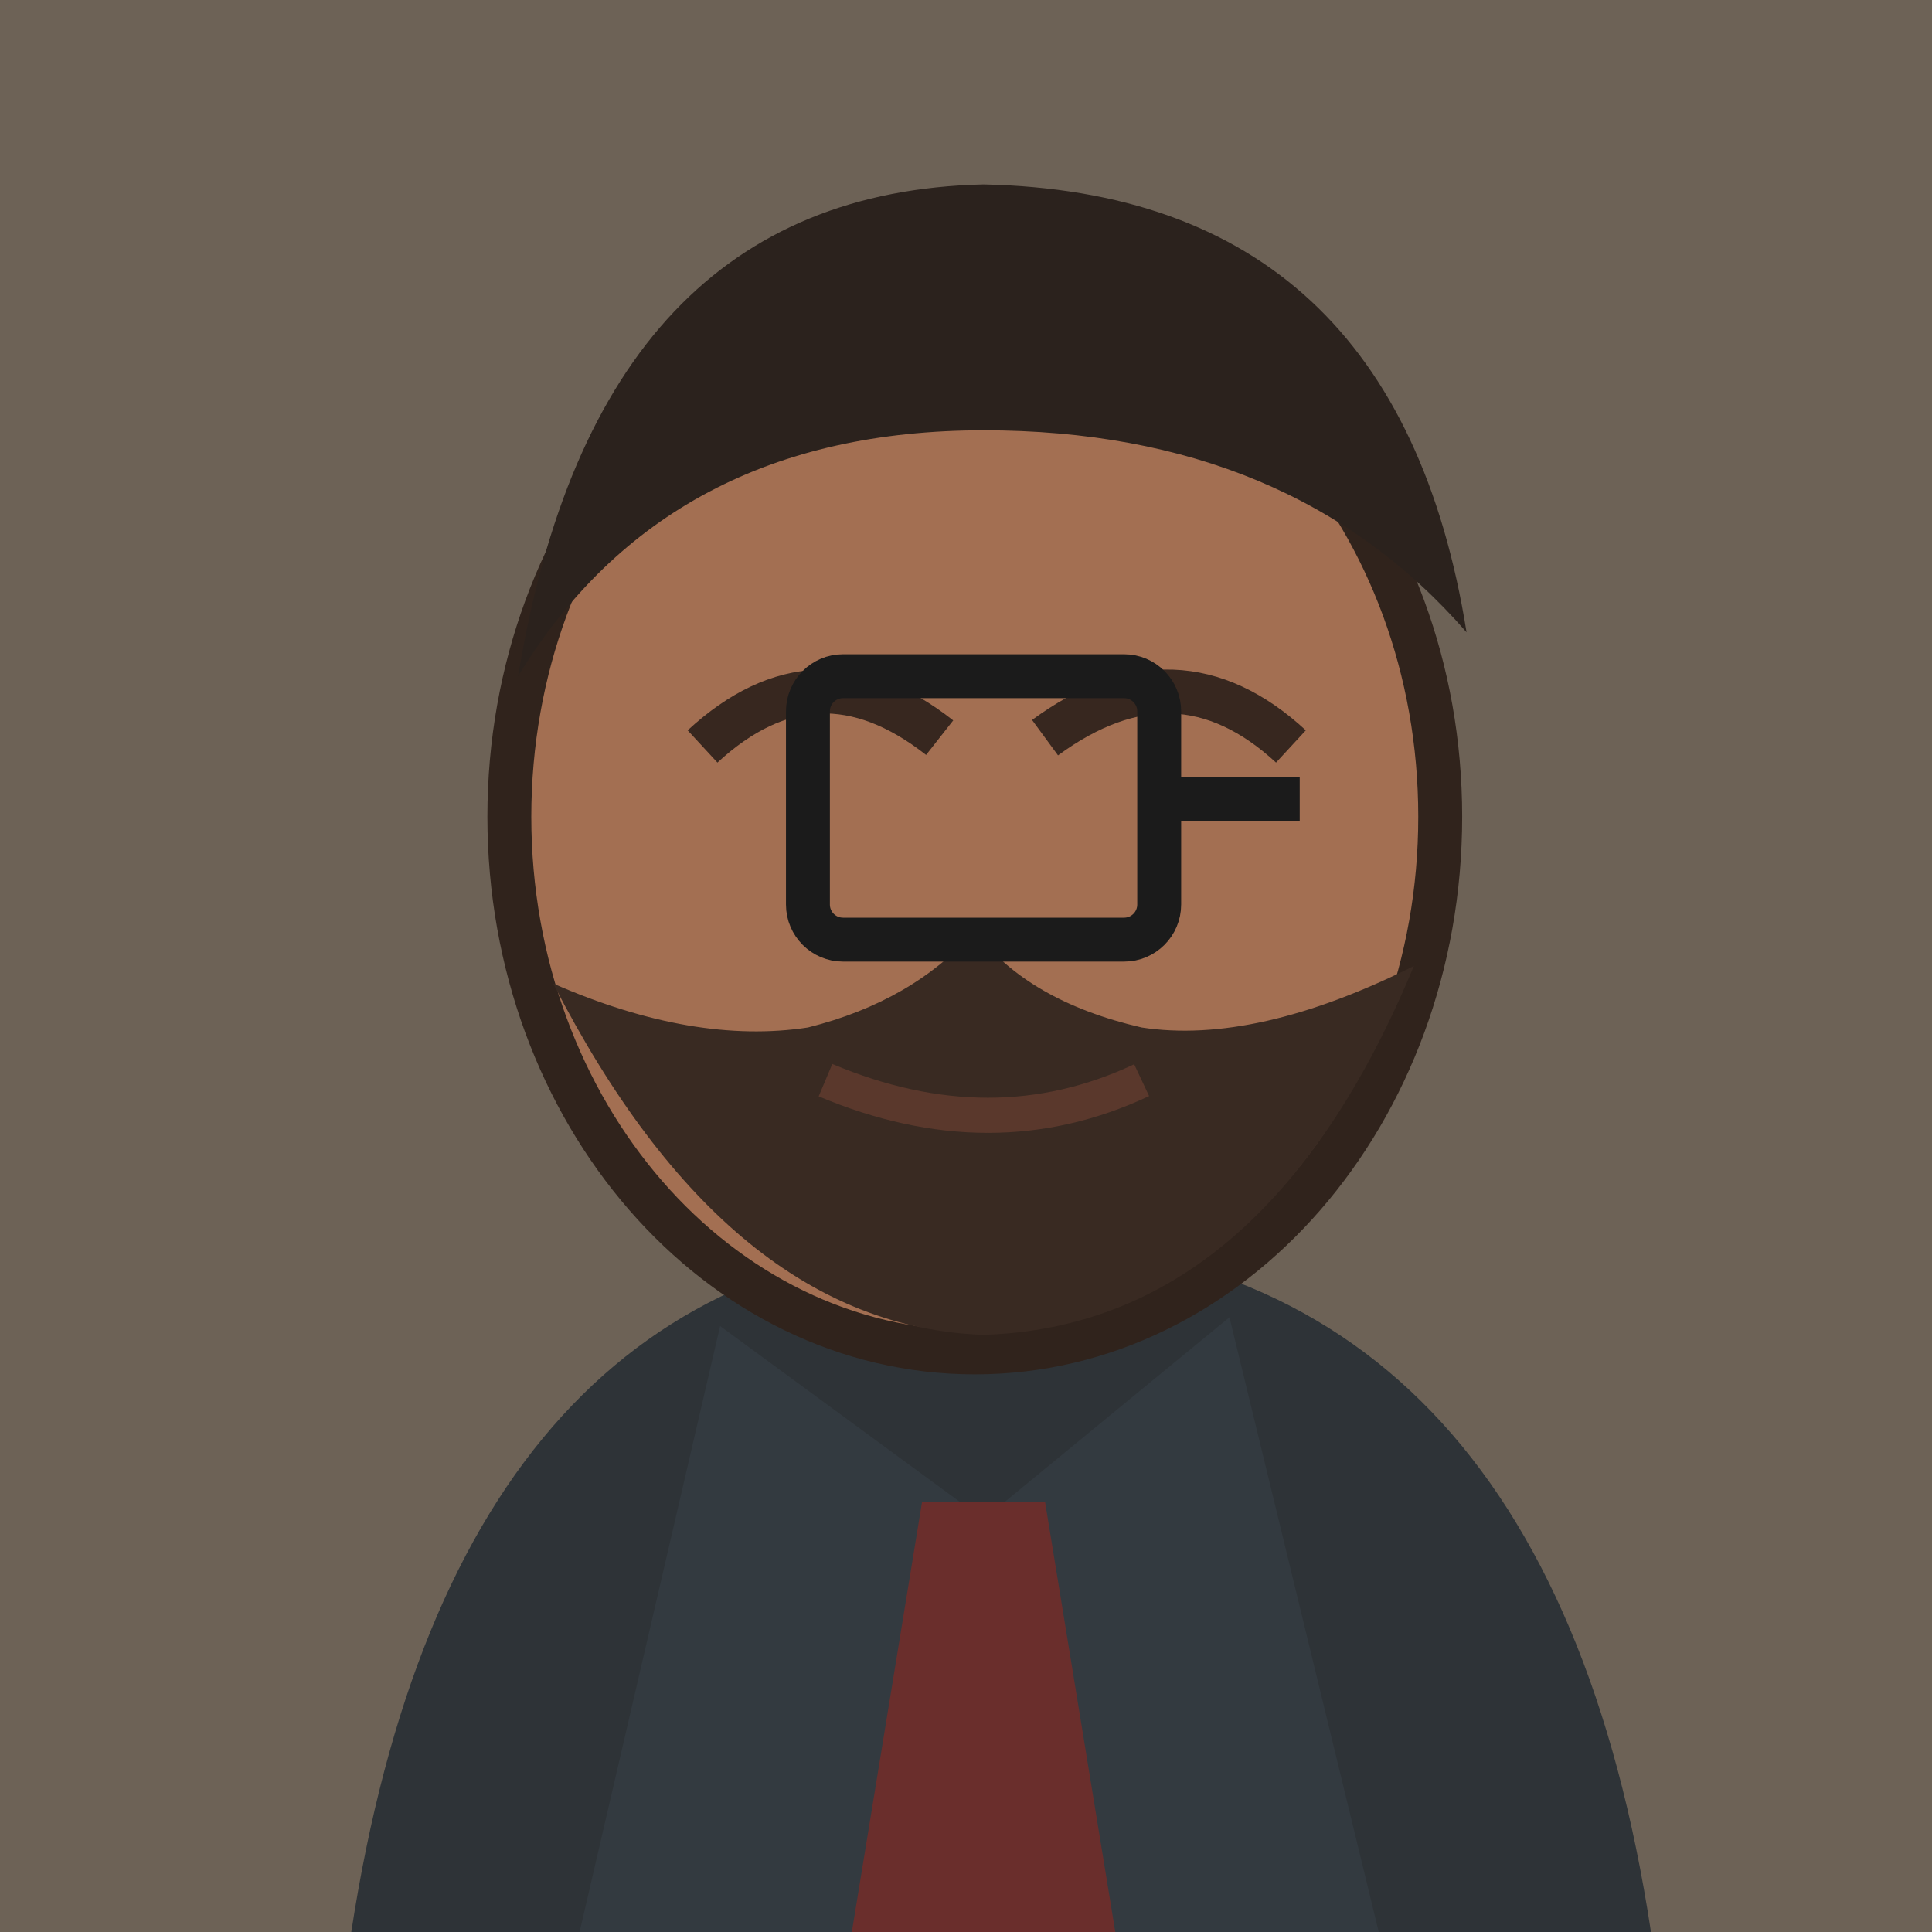
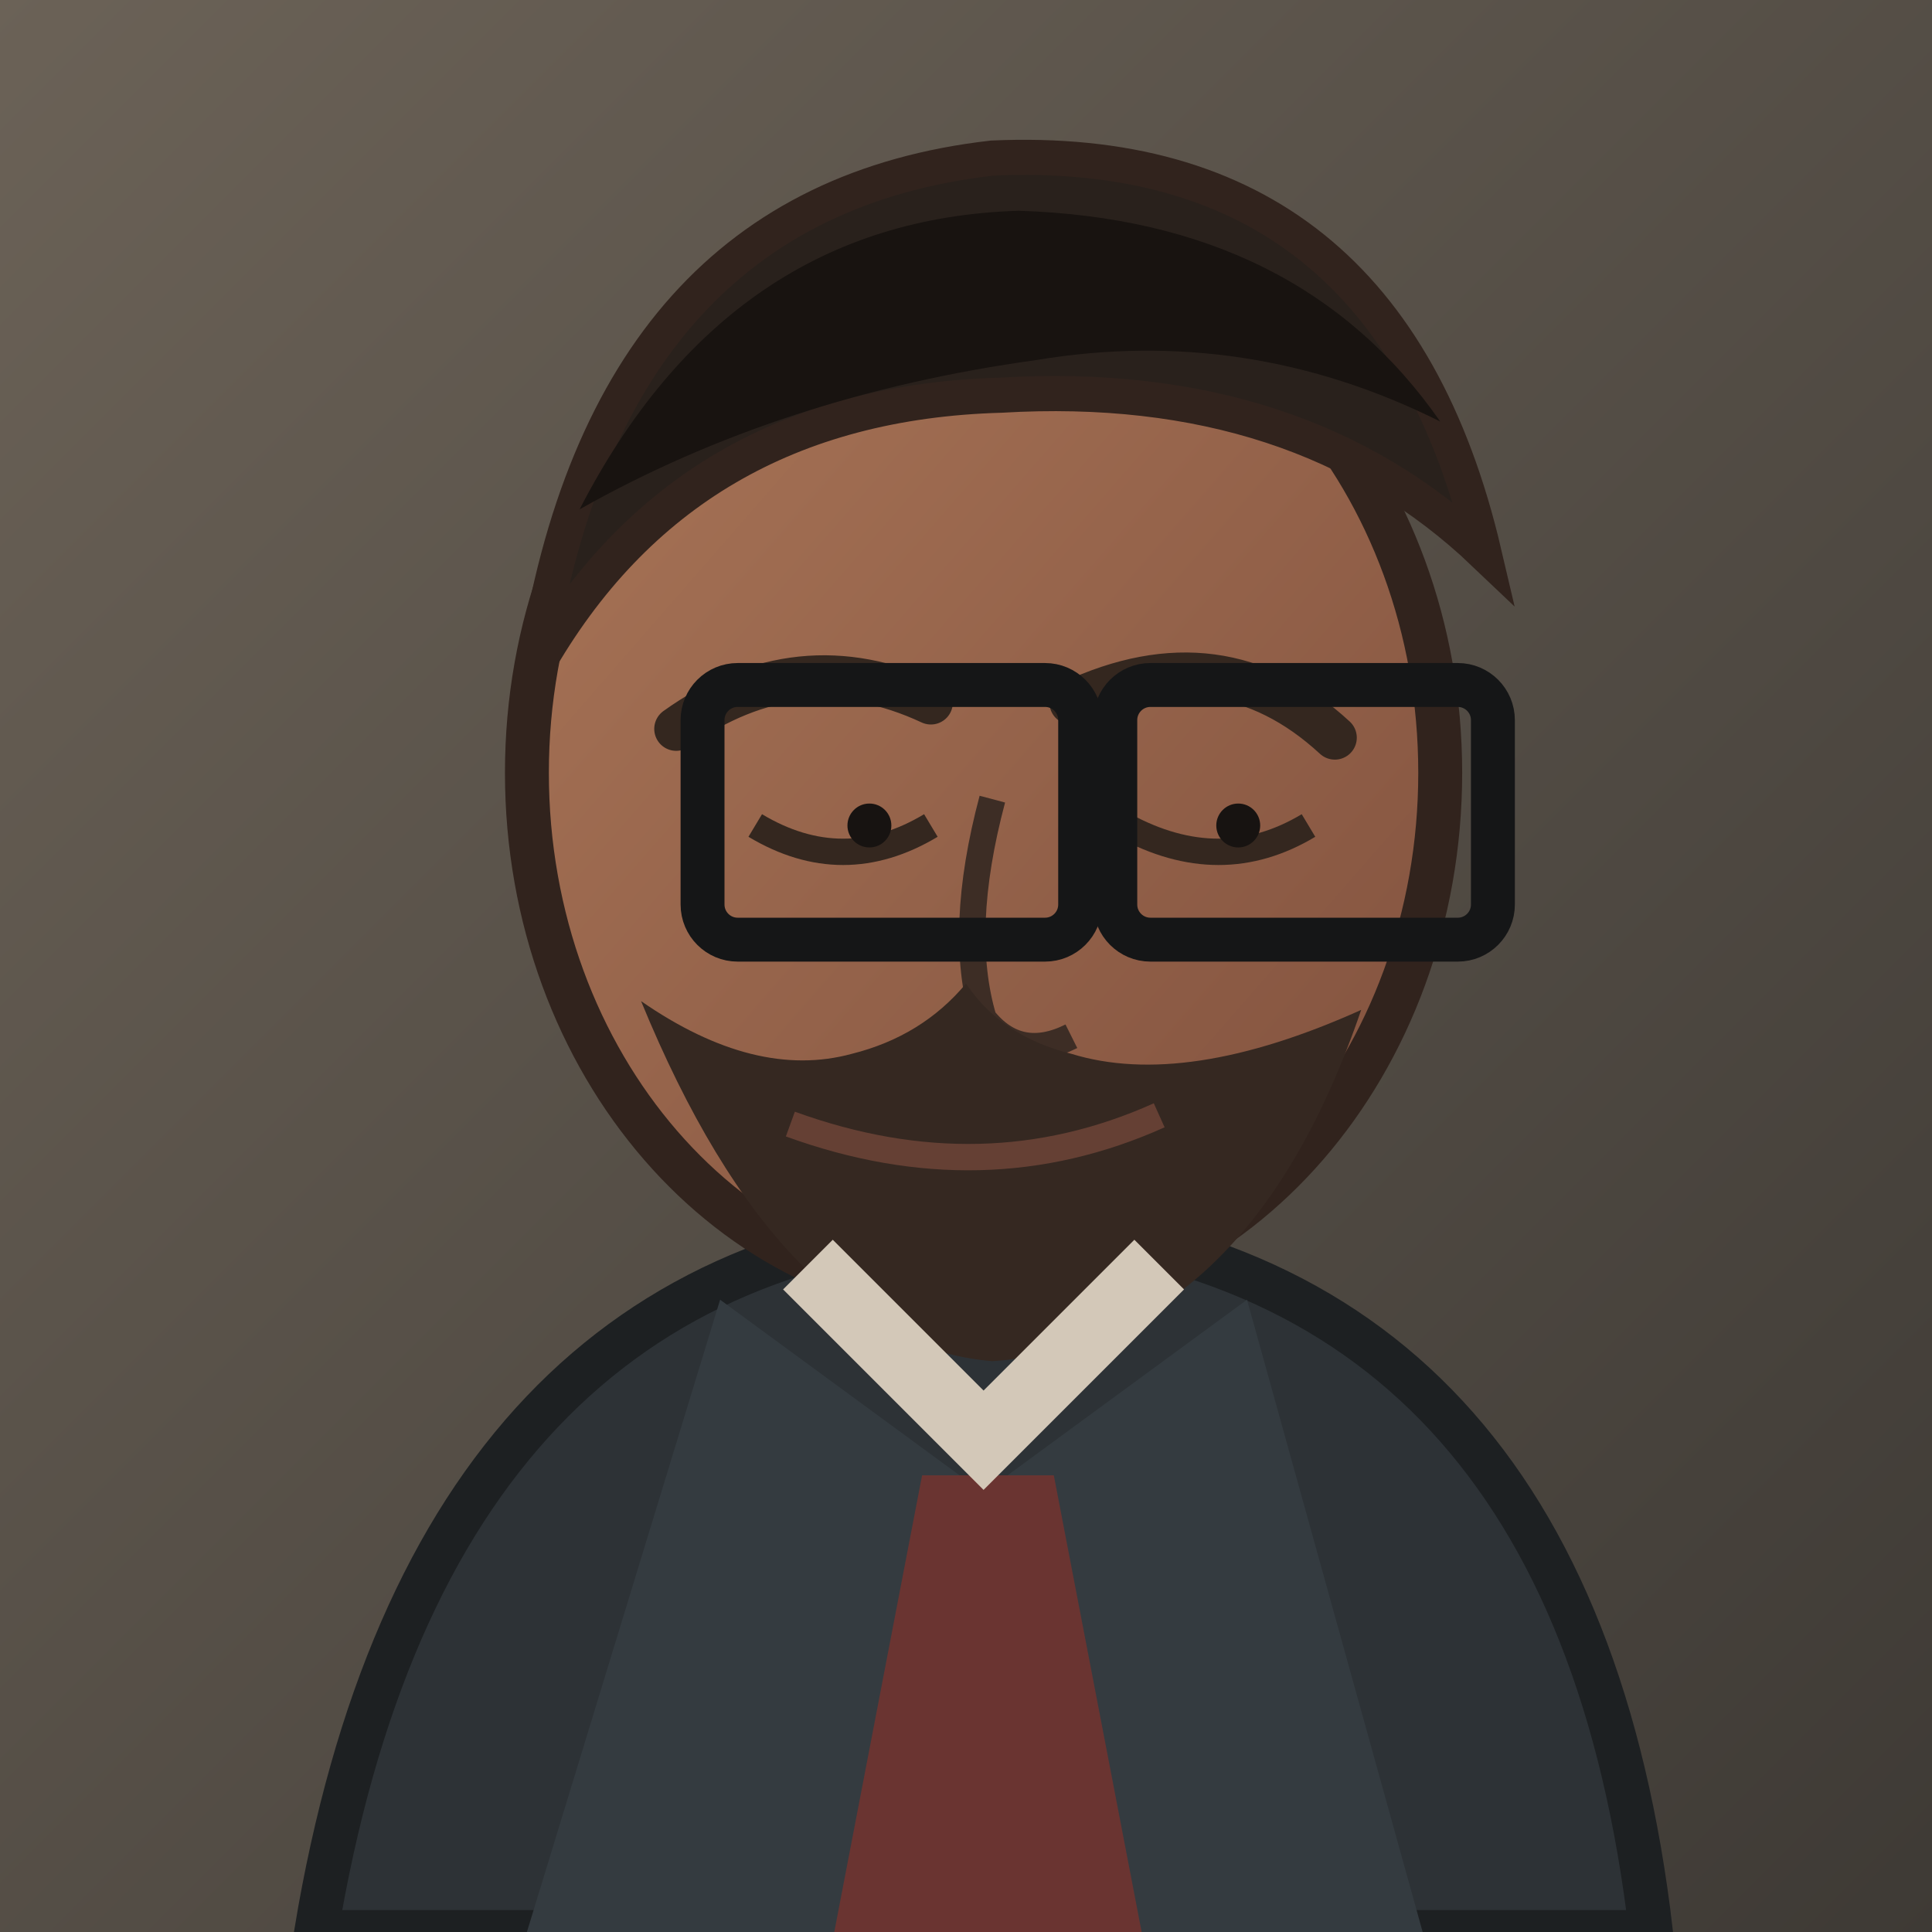
<svg xmlns="http://www.w3.org/2000/svg" viewBox="0 0 220 220">
-   <rect width="220" height="220" fill="#6d6256" />
-   <path d="M40 220q12-78 72-79q64 0 76 79z" fill="#2e3337" />
-   <ellipse cx="111" cy="93" rx="53" ry="61" fill="#a36f52" stroke="#30231c" stroke-width="5" />
-   <path d="M59 77q9-55 53-56q47 1 55 51q-20-23-55-23q-36 0-53 28z" fill="#2b221d" />
-   <path d="M63 112q20 39 49 40q32-1 49-42q-18 9-31 7q-13-3-19-11q-7 8-19 11q-13 2-29-5z" fill="#392a22" />
-   <path d="M80 85q13-12 27-1M119 84q15-11 28 1" fill="none" stroke="#37271f" stroke-width="5" />
-   <path d="M94 123q19 8 36 0" fill="none" stroke="#5a382c" stroke-width="4" />
-   <path d="M82 151l30 22l28-23l17 70H66z" fill="#333a40" />
-   <path d="M105 171l14 0l8 49h-30z" fill="#6a2e2c" />
-   <rect x="92" y="77" width="40" height="30" rx="4" fill="none" stroke="#1b1b1b" stroke-width="5" />
-   <path d="M132 91h16" stroke="#1b1b1b" stroke-width="5" />
+   <defs>
+     <linearGradient id="bg" x1="0" y1="0" x2="1" y2="1">
+       <stop stop-color="#6b6257" />
+       <stop offset="1" stop-color="#3e3a35" />
+     </linearGradient>
+     <linearGradient id="skin" x1="0" y1="0" x2="1" y2="1">
+       <stop stop-color="#aa7658" />
+       <stop offset="1" stop-color="#80503d" />
+     </linearGradient>
+   </defs>
+   <rect width="220" height="220" fill="url(#bg)" />
+   <path d="M36 220q13-78 77-81q66 4 75 81z" fill="#2d3236" stroke="#1d2022" stroke-width="5" />
+   <ellipse cx="112" cy="88" rx="52" ry="60" fill="url(#skin)" stroke="#31231d" stroke-width="5" />
+   <path d="M61 76q8-53 52-58q45-2 56 45q-21-20-55-18q-36 1-53 31z" fill="#29211c" stroke="#31231d" stroke-width="4" />
+   <path d="M66 58q17-33 50-34q32 1 48 24q-22-11-46-7q-29 4-52 17z" fill="#181310" />
+   <path d="M77 83q14-10 29-3M122 80q17-8 30 4" fill="none" stroke="#34271f" stroke-width="5" stroke-linecap="round" />
+   <path d="M86 94q10 6 20 0M128 94q11 6 21 0" fill="none" stroke="#34271f" stroke-width="3" />
+   <circle cx="99" cy="94" r="2.5" fill="#171311" />
+   <circle cx="141" cy="94" r="2.5" fill="#171311" />
+   <path d="M113 91q-4 15-1 25q4 5 10 2" fill="none" stroke="#3d2d25" stroke-width="3" />
+   <path d="M73 114q16 39 40 41q29-2 42-40q-20 9-33 5q-8-2-12-8q-5 6-13 8q-11 3-24-6z" fill="#352821" />
+   <path d="M90 128q22 8 42-1" fill="none" stroke="#654034" stroke-width="3" />
+   <rect x="80" y="78" width="43" height="29" rx="4" fill="none" stroke="#151617" stroke-width="5" />
+   <rect x="127" y="78" width="43" height="29" rx="4" fill="none" stroke="#151617" stroke-width="5" />
+   <path d="M123 91h4" stroke="#151617" stroke-width="5" />
+   <path d="M82 148l30 22l30-22l20 72H60z" fill="#343b40" />
+   <path d="M105 168h15l10 52H95z" fill="#6a3431" />
+   <path d="M92 144l20 20l20-20" fill="none" stroke="#d3c8b8" stroke-width="8" />
</svg>
